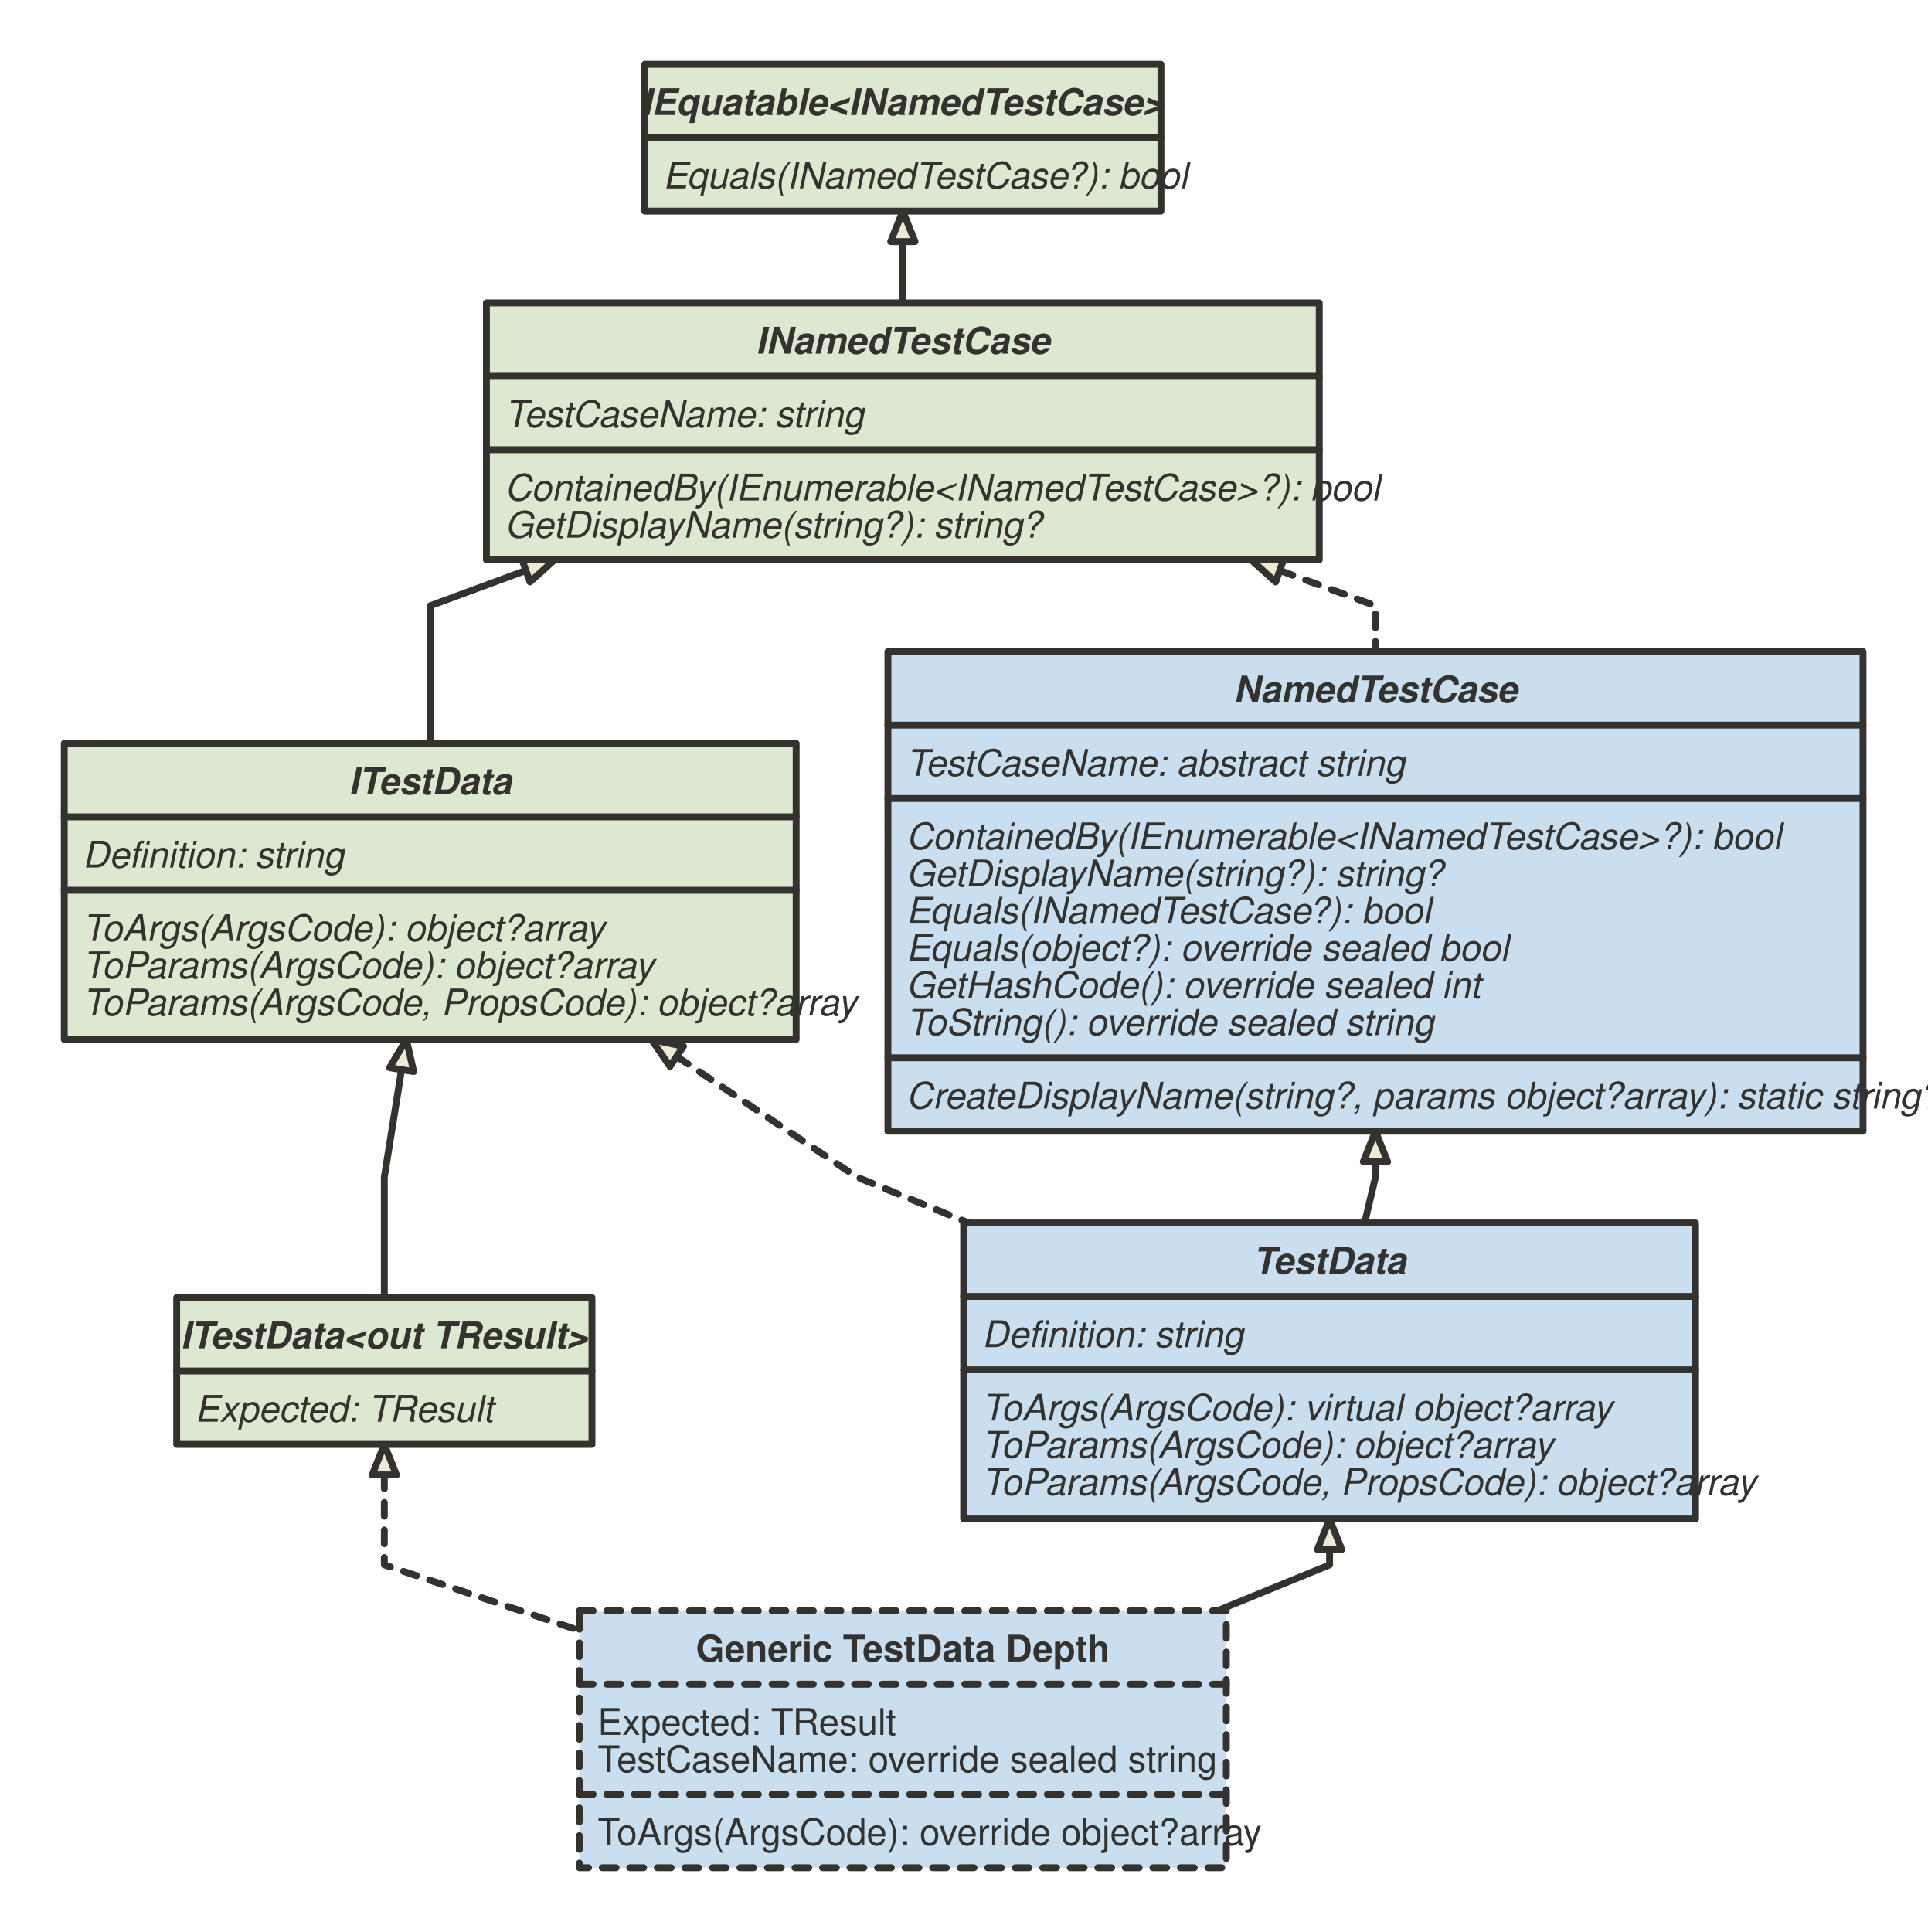
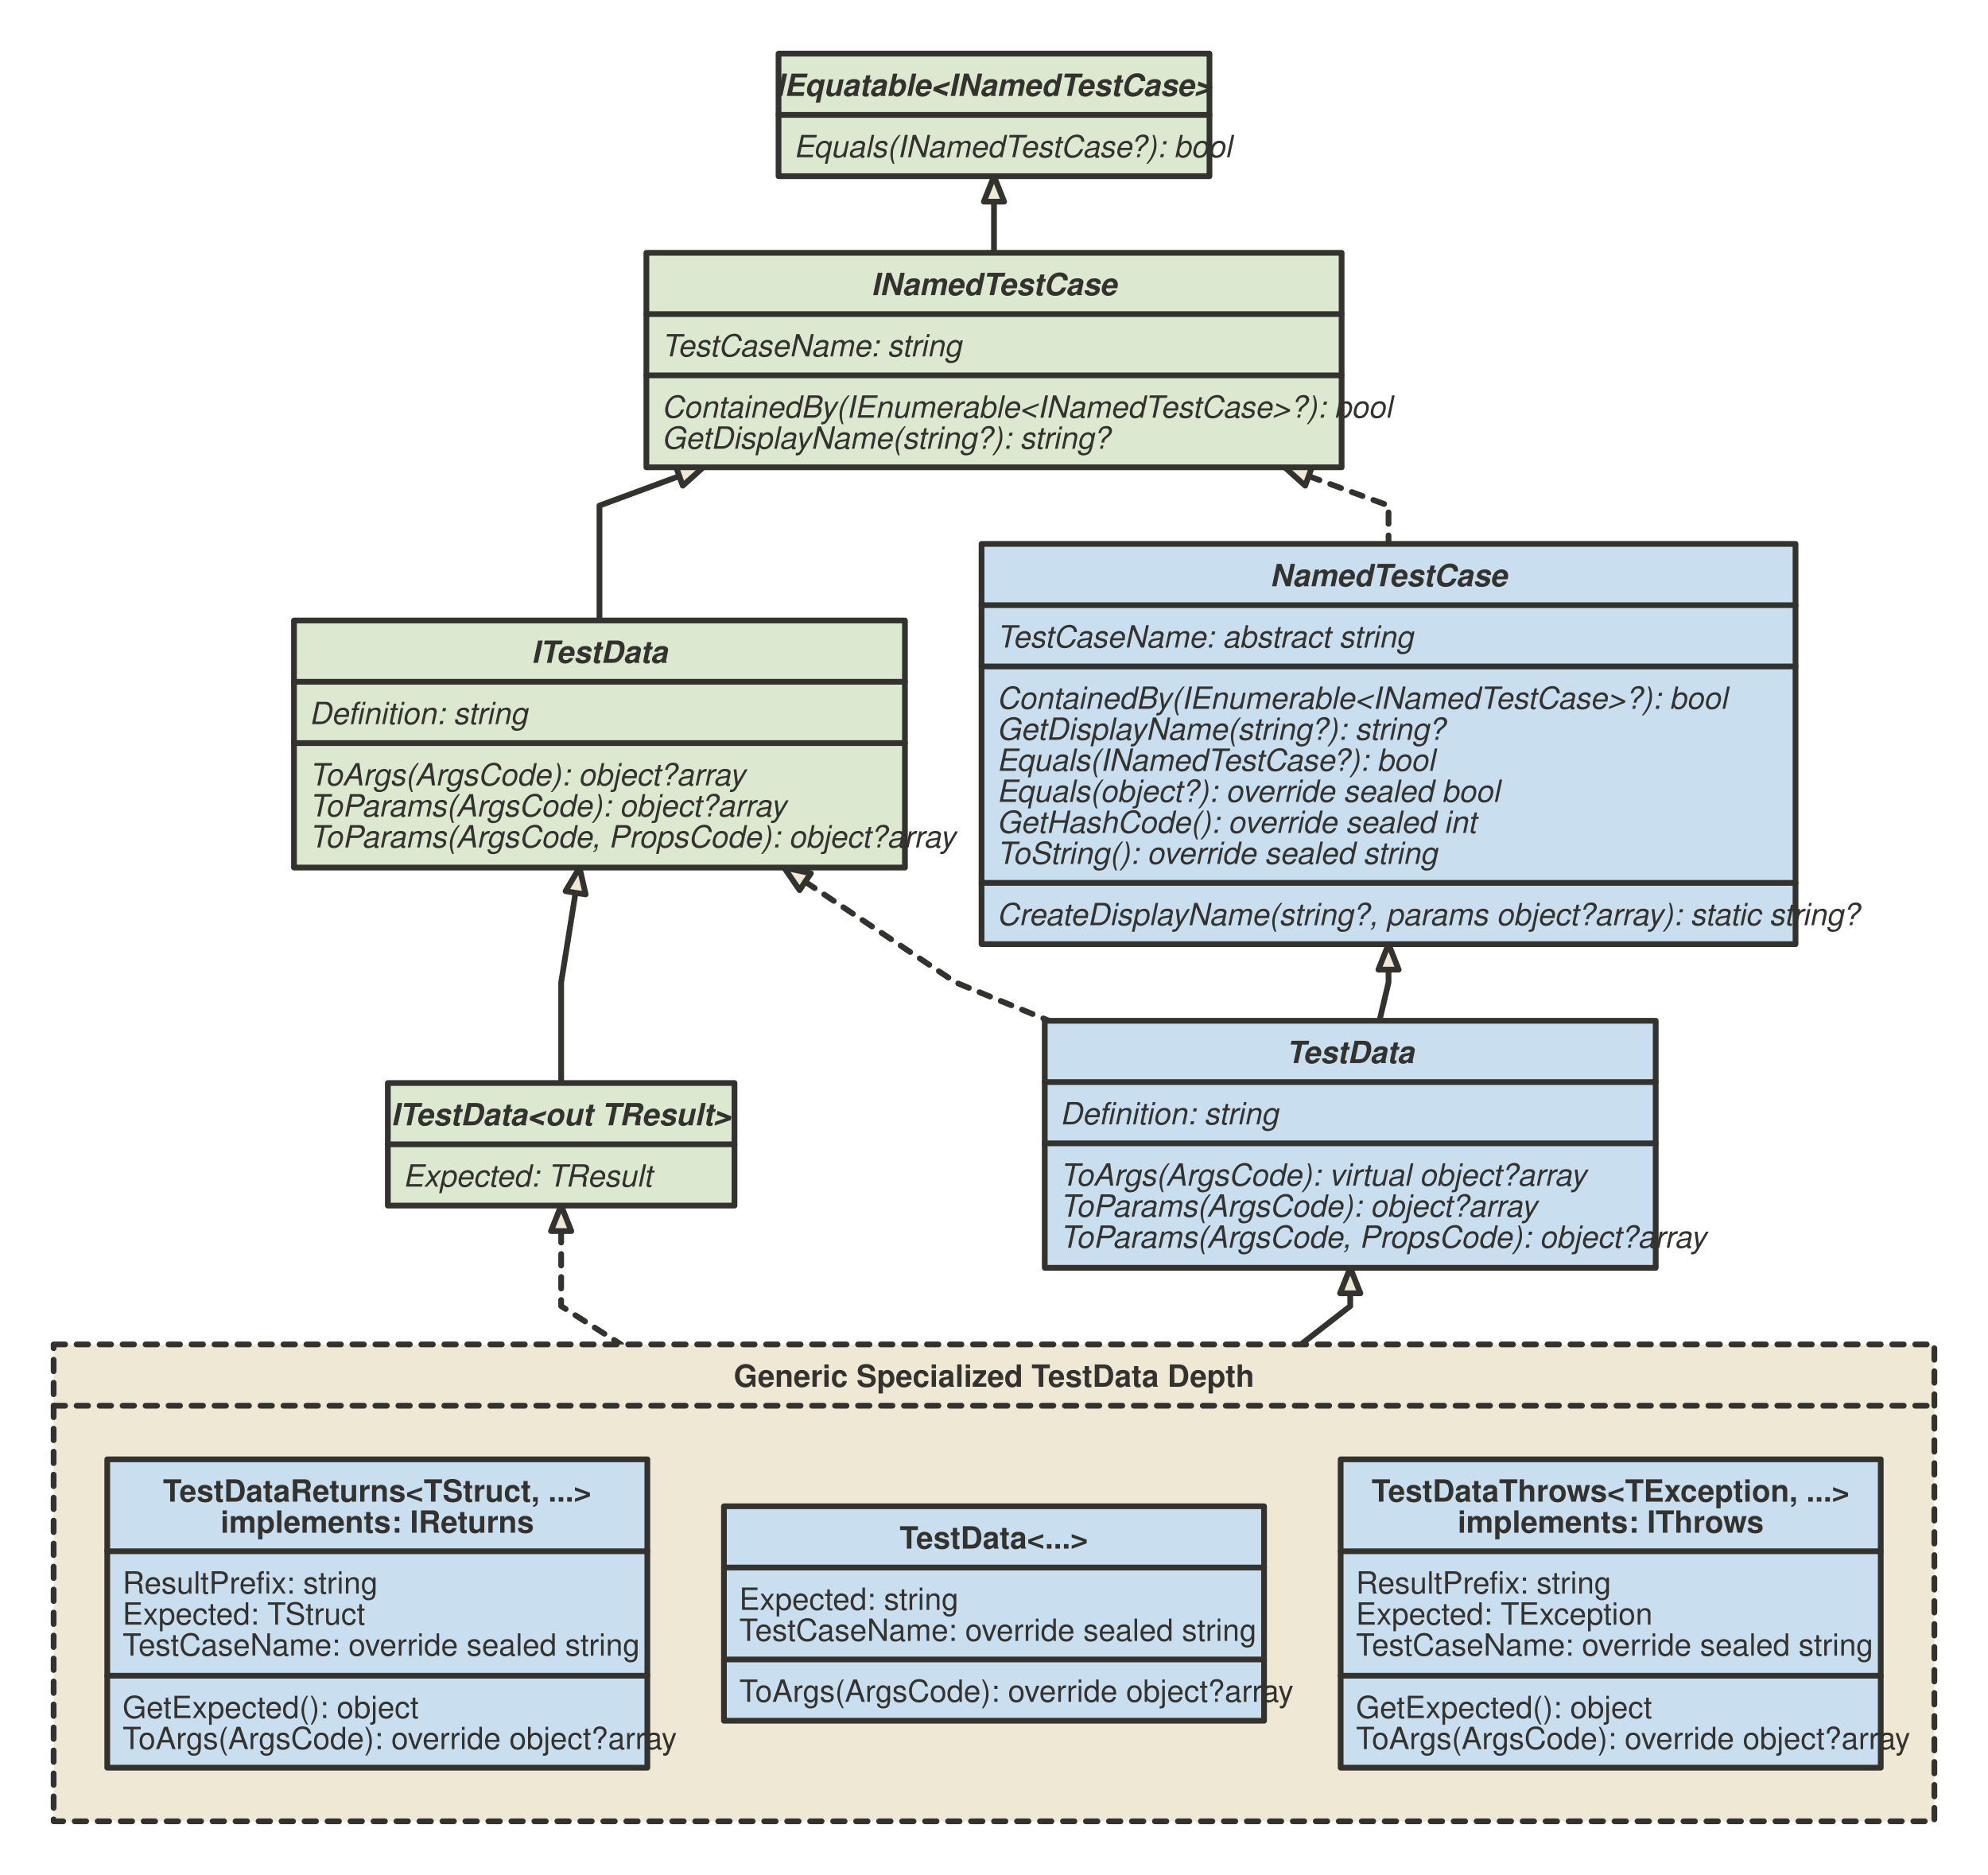
- <svg xmlns="http://www.w3.org/2000/svg" version="1.1" baseProfile="full" width="840.0" height="842.0" viewBox="0 0 840 842">
+ <svg xmlns="http://www.w3.org/2000/svg" version="1.1" baseProfile="full" width="1038.0" height="979.0" viewBox="0 0 1038 979">
  <g stroke-width="1.0" text-align="left" font="12pt Helvetica, Arial, sans-serif" font-size="12pt" font-family="Helvetica" font-weight="normal" font-style="normal">
    <g font-family="Helvetica" font-size="12pt" font-weight="bold" font-style="normal" stroke-width="3.0" stroke-linejoin="round" stroke-linecap="round" stroke="#33322E">
      <g stroke="transparent" fill="transparent">
-         <rect x="0.0" y="0.0" height="842.0" width="840.0" stroke="none" />
+         <rect x="0.0" y="0.0" height="979.0" width="1038.0" stroke="none" />
      </g>
      <g transform="translate(8, 8)" fill="#33322E">
        <g transform="translate(20, 20)" fill="#eee8d5" font-family="Helvetica" font-size="12pt" font-weight="normal" font-style="normal">
-           <path d="M365.5 77.3 L365.5 84 L365.5 104 L365.5 104.0 " fill="none" />
-           <path d="M370.8 77.3 L365.5 77.3 L360.2 77.3 L365.5 64.0 Z" />
-           <path d="M201.2 220.6 L159.5 236 L159.5 296 L159.5 296.0 " fill="none" />
-           <path d="M203.0 225.6 L201.2 220.6 L199.4 215.6 L213.7 216.0 Z" />
-           <path d="M147.0 438.2 L139.5 485 L139.5 537.5 L139.5 537.5 " fill="none" />
-           <path d="M152.3 439.0 L147.0 438.2 L141.8 437.3 L149.1 425.0 Z" />
+           <path d="M491.0 77.3 L491 84 L491 104 L491.0 104.0 " fill="none" />
+           <path d="M496.3 77.3 L491.0 77.3 L485.7 77.3 L491.0 64.0 Z" />
+           <path d="M326.7 220.6 L285 236 L285 296 L285.0 296.0 " fill="none" />
+           <path d="M328.5 225.6 L326.7 220.6 L324.9 215.6 L339.2 216.0 Z" />
+           <path d="M272.5 438.2 L265 485 L265 537.5 L265.0 537.5 " fill="none" />
+           <path d="M277.8 439.0 L272.5 438.2 L267.3 437.3 L274.6 425.0 Z" />
          <g stroke-dasharray="6 6">
-             <path d="M139.5 614.8 L139.5 654 L224.5 682.584 L224.5 682.6 " fill="none" />
-           </g>
-           <path d="M144.8 614.8 L139.5 614.8 L134.2 614.8 L139.5 601.5 Z" />
+             <path d="M265.0 614.8 L265 654 L296.28 674 L296.3 674.0 " fill="none" />
+           </g>
+           <path d="M270.3 614.8 L265.0 614.8 L259.7 614.8 L265.0 601.5 Z" />
          <g stroke-dasharray="6 6">
-             <path d="M529.8 220.6 L571.5 236 L571.5 256 L571.5 256.0 " fill="none" />
-           </g>
-           <path d="M531.6 215.6 L529.8 220.6 L528.0 225.6 L517.3 216.0 Z" />
-           <path d="M571.5 478.3 L571.5 485 L566.766 505 L566.8 505.0 " fill="none" />
-           <path d="M576.8 478.3 L571.5 478.3 L566.2 478.3 L571.5 465.0 Z" />
+             <path d="M655.3 220.6 L697 236 L697 256 L697.0 256.0 " fill="none" />
+           </g>
+           <path d="M657.1 215.6 L655.3 220.6 L653.5 225.6 L642.8 216.0 Z" />
+           <path d="M697.0 478.3 L697 485 L692.266 505 L692.3 505.0 " fill="none" />
+           <path d="M702.3 478.3 L697.0 478.3 L691.7 478.3 L697.0 465.0 Z" />
          <g stroke-dasharray="6 6">
-             <path d="M266.9 432.4 L345.5 485 L394.257 505 L394.3 505.0 " fill="none" />
-           </g>
-           <path d="M269.9 428.0 L266.9 432.4 L264.0 436.8 L255.9 425.0 Z" />
-           <path d="M551.5 647.3 L551.5 654 L502.553 674 L502.6 674.0 " fill="none" />
-           <path d="M556.8 647.3 L551.5 647.3 L546.2 647.3 L551.5 634.0 Z" />
+             <path d="M392.4 432.4 L471 485 L519.757 505 L519.8 505.0 " fill="none" />
+           </g>
+           <path d="M395.4 428.0 L392.4 432.4 L389.5 436.8 L381.4 425.0 Z" />
+           <path d="M677.0 647.3 L677 654 L651.256 674 L651.3 674.0 " fill="none" />
+           <path d="M682.3 647.3 L677.0 647.3 L671.7 647.3 L677.0 634.0 Z" />
          <g data-name="IEquatable&lt;INamedTestCase&gt;">
            <g fill="#DCE8CF" stroke="#33322E" data-name="IEquatable&lt;INamedTestCase&gt;">
-               <rect x="253.0" y="0.0" height="64.0" width="225.0" data-name="IEquatable&lt;INamedTestCase&gt;" />
-               <path d="M253.0 32.0 L478.0 32.0" fill="none" data-name="IEquatable&lt;INamedTestCase&gt;" />
-             </g>
-             <g transform="translate(253, 0)" font-family="Helvetica" font-size="12pt" font-weight="bold" font-style="italic" data-name="IEquatable&lt;INamedTestCase&gt;" data-compartment="0">
+               <rect x="378.5" y="0.0" height="64.0" width="225.0" data-name="IEquatable&lt;INamedTestCase&gt;" />
+               <path d="M378.5 32.0 L603.5 32.0" fill="none" data-name="IEquatable&lt;INamedTestCase&gt;" />
+             </g>
+             <g transform="translate(378.5, 0)" font-family="Helvetica" font-size="12pt" font-weight="bold" font-style="italic" data-name="IEquatable&lt;INamedTestCase&gt;" data-compartment="0">
              <g transform="translate(8, 8)" fill="#33322E" text-align="center" data-name="IEquatable&lt;INamedTestCase&gt;" data-compartment="0">
                <text x="104.5" y="14.1" stroke="none" text-anchor="middle" data-name="IEquatable&lt;INamedTestCase&gt;" data-compartment="0">IEquatable&lt;INamedTestCase&gt;</text>
              </g>
            </g>
-             <g transform="translate(253, 32)" font-family="Helvetica" font-size="12pt" font-weight="normal" font-style="italic" data-name="IEquatable&lt;INamedTestCase&gt;" data-compartment="1">
+             <g transform="translate(378.5, 32)" font-family="Helvetica" font-size="12pt" font-weight="normal" font-style="italic" data-name="IEquatable&lt;INamedTestCase&gt;" data-compartment="1">
              <g transform="translate(8, 8)" fill="#33322E" text-align="left" data-name="IEquatable&lt;INamedTestCase&gt;" data-compartment="1">
                <text x="0.0" y="14.1" stroke="none" data-name="IEquatable&lt;INamedTestCase&gt;" data-compartment="1">Equals(INamedTestCase?): bool</text>
              </g>
            </g>
          </g>
          <g data-name="INamedTestCase">
            <g fill="#DCE8CF" stroke="#33322E" data-name="INamedTestCase">
-               <rect x="184.0" y="104.0" height="112.0" width="363.0" data-name="INamedTestCase" />
-               <path d="M184.0 136.0 L547.0 136.0" fill="none" data-name="INamedTestCase" />
-               <path d="M184.0 168.0 L547.0 168.0" fill="none" data-name="INamedTestCase" />
-             </g>
-             <g transform="translate(184, 104)" font-family="Helvetica" font-size="12pt" font-weight="bold" font-style="italic" data-name="INamedTestCase" data-compartment="0">
+               <rect x="309.5" y="104.0" height="112.0" width="363.0" data-name="INamedTestCase" />
+               <path d="M309.5 136.0 L672.5 136.0" fill="none" data-name="INamedTestCase" />
+               <path d="M309.5 168.0 L672.5 168.0" fill="none" data-name="INamedTestCase" />
+             </g>
+             <g transform="translate(309.5, 104)" font-family="Helvetica" font-size="12pt" font-weight="bold" font-style="italic" data-name="INamedTestCase" data-compartment="0">
              <g transform="translate(8, 8)" fill="#33322E" text-align="center" data-name="INamedTestCase" data-compartment="0">
                <text x="173.5" y="14.1" stroke="none" text-anchor="middle" data-name="INamedTestCase" data-compartment="0">INamedTestCase</text>
              </g>
            </g>
-             <g transform="translate(184, 136)" font-family="Helvetica" font-size="12pt" font-weight="normal" font-style="italic" data-name="INamedTestCase" data-compartment="1">
+             <g transform="translate(309.5, 136)" font-family="Helvetica" font-size="12pt" font-weight="normal" font-style="italic" data-name="INamedTestCase" data-compartment="1">
              <g transform="translate(8, 8)" fill="#33322E" text-align="left" data-name="INamedTestCase" data-compartment="1">
                <text x="0.0" y="14.1" stroke="none" data-name="INamedTestCase" data-compartment="1">TestCaseName: string</text>
              </g>
            </g>
-             <g transform="translate(184, 168)" font-family="Helvetica" font-size="12pt" font-weight="normal" font-style="italic" data-name="INamedTestCase" data-compartment="2">
+             <g transform="translate(309.5, 168)" font-family="Helvetica" font-size="12pt" font-weight="normal" font-style="italic" data-name="INamedTestCase" data-compartment="2">
              <g transform="translate(8, 8)" fill="#33322E" text-align="left" data-name="INamedTestCase" data-compartment="2">
                <text x="0.0" y="14.1" stroke="none" data-name="INamedTestCase" data-compartment="2">ContainedBy(IEnumerable&lt;INamedTestCase&gt;?): bool</text>
                <text x="0.0" y="30.3" stroke="none" data-name="INamedTestCase" data-compartment="2">GetDisplayName(string?): string?</text>
              </g>
            </g>
          </g>
          <g data-name="ITestData">
            <g fill="#DCE8CF" stroke="#33322E" data-name="ITestData">
-               <rect x="0.0" y="296.0" height="129.0" width="319.0" data-name="ITestData" />
-               <path d="M0.0 328.0 L319.0 328.0" fill="none" data-name="ITestData" />
-               <path d="M0.0 360.0 L319.0 360.0" fill="none" data-name="ITestData" />
-             </g>
-             <g transform="translate(0, 296)" font-family="Helvetica" font-size="12pt" font-weight="bold" font-style="italic" data-name="ITestData" data-compartment="0">
+               <rect x="125.5" y="296.0" height="129.0" width="319.0" data-name="ITestData" />
+               <path d="M125.5 328.0 L444.5 328.0" fill="none" data-name="ITestData" />
+               <path d="M125.5 360.0 L444.5 360.0" fill="none" data-name="ITestData" />
+             </g>
+             <g transform="translate(125.5, 296)" font-family="Helvetica" font-size="12pt" font-weight="bold" font-style="italic" data-name="ITestData" data-compartment="0">
              <g transform="translate(8, 8)" fill="#33322E" text-align="center" data-name="ITestData" data-compartment="0">
                <text x="151.5" y="14.1" stroke="none" text-anchor="middle" data-name="ITestData" data-compartment="0">ITestData</text>
              </g>
            </g>
-             <g transform="translate(0, 328)" font-family="Helvetica" font-size="12pt" font-weight="normal" font-style="italic" data-name="ITestData" data-compartment="1">
+             <g transform="translate(125.5, 328)" font-family="Helvetica" font-size="12pt" font-weight="normal" font-style="italic" data-name="ITestData" data-compartment="1">
              <g transform="translate(8, 8)" fill="#33322E" text-align="left" data-name="ITestData" data-compartment="1">
                <text x="0.0" y="14.1" stroke="none" data-name="ITestData" data-compartment="1">Definition: string</text>
              </g>
            </g>
-             <g transform="translate(0, 360)" font-family="Helvetica" font-size="12pt" font-weight="normal" font-style="italic" data-name="ITestData" data-compartment="2">
+             <g transform="translate(125.5, 360)" font-family="Helvetica" font-size="12pt" font-weight="normal" font-style="italic" data-name="ITestData" data-compartment="2">
              <g transform="translate(8, 8)" fill="#33322E" text-align="left" data-name="ITestData" data-compartment="2">
                <text x="0.0" y="14.1" stroke="none" data-name="ITestData" data-compartment="2">ToArgs(ArgsCode): object?array</text>
                <text x="0.0" y="30.3" stroke="none" data-name="ITestData" data-compartment="2">ToParams(ArgsCode): object?array</text>
                <text x="0.0" y="46.5" stroke="none" data-name="ITestData" data-compartment="2">ToParams(ArgsCode, PropsCode): object?array</text>
              </g>
            </g>
          </g>
          <g data-name="ITestData&lt;out TResult&gt;">
            <g fill="#DCE8CF" stroke="#33322E" data-name="ITestData&lt;out TResult&gt;">
-               <rect x="49.0" y="537.5" height="64.0" width="181.0" data-name="ITestData&lt;out TResult&gt;" />
-               <path d="M49.0 569.5 L230.0 569.5" fill="none" data-name="ITestData&lt;out TResult&gt;" />
-             </g>
-             <g transform="translate(49, 537.5)" font-family="Helvetica" font-size="12pt" font-weight="bold" font-style="italic" data-name="ITestData&lt;out TResult&gt;" data-compartment="0">
+               <rect x="174.5" y="537.5" height="64.0" width="181.0" data-name="ITestData&lt;out TResult&gt;" />
+               <path d="M174.5 569.5 L355.5 569.5" fill="none" data-name="ITestData&lt;out TResult&gt;" />
+             </g>
+             <g transform="translate(174.5, 537.5)" font-family="Helvetica" font-size="12pt" font-weight="bold" font-style="italic" data-name="ITestData&lt;out TResult&gt;" data-compartment="0">
              <g transform="translate(8, 8)" fill="#33322E" text-align="center" data-name="ITestData&lt;out TResult&gt;" data-compartment="0">
                <text x="82.5" y="14.1" stroke="none" text-anchor="middle" data-name="ITestData&lt;out TResult&gt;" data-compartment="0">ITestData&lt;out TResult&gt;</text>
              </g>
            </g>
-             <g transform="translate(49, 569.5)" font-family="Helvetica" font-size="12pt" font-weight="normal" font-style="italic" data-name="ITestData&lt;out TResult&gt;" data-compartment="1">
+             <g transform="translate(174.5, 569.5)" font-family="Helvetica" font-size="12pt" font-weight="normal" font-style="italic" data-name="ITestData&lt;out TResult&gt;" data-compartment="1">
              <g transform="translate(8, 8)" fill="#33322E" text-align="left" data-name="ITestData&lt;out TResult&gt;" data-compartment="1">
                <text x="0.0" y="14.1" stroke="none" data-name="ITestData&lt;out TResult&gt;" data-compartment="1">Expected: TResult</text>
              </g>
            </g>
          </g>
          <g data-name="NamedTestCase">
            <g fill="#C9DEEF" stroke="#33322E" data-name="NamedTestCase">
-               <rect x="359.0" y="256.0" height="209.0" width="425.0" data-name="NamedTestCase" />
-               <path d="M359.0 288.0 L784.0 288.0" fill="none" data-name="NamedTestCase" />
-               <path d="M359.0 320.0 L784.0 320.0" fill="none" data-name="NamedTestCase" />
-               <path d="M359.0 433.0 L784.0 433.0" fill="none" data-name="NamedTestCase" />
-             </g>
-             <g transform="translate(359, 256)" font-family="Helvetica" font-size="12pt" font-weight="bold" font-style="italic" data-name="NamedTestCase" data-compartment="0">
+               <rect x="484.5" y="256.0" height="209.0" width="425.0" data-name="NamedTestCase" />
+               <path d="M484.5 288.0 L909.5 288.0" fill="none" data-name="NamedTestCase" />
+               <path d="M484.5 320.0 L909.5 320.0" fill="none" data-name="NamedTestCase" />
+               <path d="M484.5 433.0 L909.5 433.0" fill="none" data-name="NamedTestCase" />
+             </g>
+             <g transform="translate(484.5, 256)" font-family="Helvetica" font-size="12pt" font-weight="bold" font-style="italic" data-name="NamedTestCase" data-compartment="0">
              <g transform="translate(8, 8)" fill="#33322E" text-align="center" data-name="NamedTestCase" data-compartment="0">
                <text x="204.5" y="14.1" stroke="none" text-anchor="middle" data-name="NamedTestCase" data-compartment="0">NamedTestCase</text>
              </g>
            </g>
-             <g transform="translate(359, 288)" font-family="Helvetica" font-size="12pt" font-weight="normal" font-style="italic" data-name="NamedTestCase" data-compartment="1">
+             <g transform="translate(484.5, 288)" font-family="Helvetica" font-size="12pt" font-weight="normal" font-style="italic" data-name="NamedTestCase" data-compartment="1">
              <g transform="translate(8, 8)" fill="#33322E" text-align="left" data-name="NamedTestCase" data-compartment="1">
                <text x="0.0" y="14.1" stroke="none" data-name="NamedTestCase" data-compartment="1">TestCaseName: abstract string</text>
              </g>
            </g>
-             <g transform="translate(359, 320)" font-family="Helvetica" font-size="12pt" font-weight="normal" font-style="italic" data-name="NamedTestCase" data-compartment="2">
+             <g transform="translate(484.5, 320)" font-family="Helvetica" font-size="12pt" font-weight="normal" font-style="italic" data-name="NamedTestCase" data-compartment="2">
              <g transform="translate(8, 8)" fill="#33322E" text-align="left" data-name="NamedTestCase" data-compartment="2">
                <text x="0.0" y="14.1" stroke="none" data-name="NamedTestCase" data-compartment="2">ContainedBy(IEnumerable&lt;INamedTestCase&gt;?): bool</text>
                <text x="0.0" y="30.3" stroke="none" data-name="NamedTestCase" data-compartment="2">GetDisplayName(string?): string?</text>
                <text x="0.0" y="46.5" stroke="none" data-name="NamedTestCase" data-compartment="2">Equals(INamedTestCase?): bool</text>
                <text x="0.0" y="62.7" stroke="none" data-name="NamedTestCase" data-compartment="2">Equals(object?): override sealed bool</text>
                <text x="0.0" y="78.9" stroke="none" data-name="NamedTestCase" data-compartment="2">GetHashCode(): override sealed int</text>
                <text x="0.0" y="95.1" stroke="none" data-name="NamedTestCase" data-compartment="2">ToString(): override sealed string</text>
              </g>
            </g>
-             <g transform="translate(359, 433)" font-family="Helvetica" font-size="12pt" font-weight="normal" font-style="italic" data-name="NamedTestCase" data-compartment="3">
+             <g transform="translate(484.5, 433)" font-family="Helvetica" font-size="12pt" font-weight="normal" font-style="italic" data-name="NamedTestCase" data-compartment="3">
              <g transform="translate(8, 8)" fill="#33322E" text-align="left" data-name="NamedTestCase" data-compartment="3">
                <text x="0.0" y="14.1" stroke="none" data-name="NamedTestCase" data-compartment="3">CreateDisplayName(string?, params object?array): static string?</text>
              </g>
            </g>
          </g>
          <g data-name="TestData">
            <g fill="#C9DEEF" stroke="#33322E" data-name="TestData">
-               <rect x="392.0" y="505.0" height="129.0" width="319.0" data-name="TestData" />
-               <path d="M392.0 537.0 L711.0 537.0" fill="none" data-name="TestData" />
-               <path d="M392.0 569.0 L711.0 569.0" fill="none" data-name="TestData" />
-             </g>
-             <g transform="translate(392, 505)" font-family="Helvetica" font-size="12pt" font-weight="bold" font-style="italic" data-name="TestData" data-compartment="0">
+               <rect x="517.5" y="505.0" height="129.0" width="319.0" data-name="TestData" />
+               <path d="M517.5 537.0 L836.5 537.0" fill="none" data-name="TestData" />
+               <path d="M517.5 569.0 L836.5 569.0" fill="none" data-name="TestData" />
+             </g>
+             <g transform="translate(517.5, 505)" font-family="Helvetica" font-size="12pt" font-weight="bold" font-style="italic" data-name="TestData" data-compartment="0">
              <g transform="translate(8, 8)" fill="#33322E" text-align="center" data-name="TestData" data-compartment="0">
                <text x="151.5" y="14.1" stroke="none" text-anchor="middle" data-name="TestData" data-compartment="0">TestData</text>
              </g>
            </g>
-             <g transform="translate(392, 537)" font-family="Helvetica" font-size="12pt" font-weight="normal" font-style="italic" data-name="TestData" data-compartment="1">
+             <g transform="translate(517.5, 537)" font-family="Helvetica" font-size="12pt" font-weight="normal" font-style="italic" data-name="TestData" data-compartment="1">
              <g transform="translate(8, 8)" fill="#33322E" text-align="left" data-name="TestData" data-compartment="1">
                <text x="0.0" y="14.1" stroke="none" data-name="TestData" data-compartment="1">Definition: string</text>
              </g>
            </g>
-             <g transform="translate(392, 569)" font-family="Helvetica" font-size="12pt" font-weight="normal" font-style="italic" data-name="TestData" data-compartment="2">
+             <g transform="translate(517.5, 569)" font-family="Helvetica" font-size="12pt" font-weight="normal" font-style="italic" data-name="TestData" data-compartment="2">
              <g transform="translate(8, 8)" fill="#33322E" text-align="left" data-name="TestData" data-compartment="2">
                <text x="0.0" y="14.1" stroke="none" data-name="TestData" data-compartment="2">ToArgs(ArgsCode): virtual object?array</text>
                <text x="0.0" y="30.3" stroke="none" data-name="TestData" data-compartment="2">ToParams(ArgsCode): object?array</text>
                <text x="0.0" y="46.5" stroke="none" data-name="TestData" data-compartment="2">ToParams(ArgsCode, PropsCode): object?array</text>
              </g>
            </g>
          </g>
-           <g data-name="Generic TestData Depth">
-             <g fill="#C9DEEF" stroke="#33322E" stroke-dasharray="6 6" data-name="Generic TestData Depth">
-               <rect x="224.5" y="674.0" height="112.0" width="282.0" data-name="Generic TestData Depth" />
-               <path d="M224.5 706.0 L506.5 706.0" fill="none" data-name="Generic TestData Depth" />
-               <path d="M224.5 754.0 L506.5 754.0" fill="none" data-name="Generic TestData Depth" />
-             </g>
-             <g transform="translate(224.5, 674)" font-family="Helvetica" font-size="12pt" font-weight="bold" font-style="normal" data-name="Generic TestData Depth" data-compartment="0">
-               <g transform="translate(8, 8)" fill="#33322E" text-align="center" data-name="Generic TestData Depth" data-compartment="0">
-                 <text x="133.0" y="14.1" stroke="none" text-anchor="middle" data-name="Generic TestData Depth" data-compartment="0">Generic TestData Depth</text>
-               </g>
-             </g>
-             <g transform="translate(224.5, 706)" font-family="Helvetica" font-size="12pt" font-weight="normal" font-style="normal" data-name="Generic TestData Depth" data-compartment="1">
-               <g transform="translate(8, 8)" fill="#33322E" text-align="left" data-name="Generic TestData Depth" data-compartment="1">
-                 <text x="0.0" y="14.1" stroke="none" data-name="Generic TestData Depth" data-compartment="1">Expected: TResult</text>
-                 <text x="0.0" y="30.3" stroke="none" data-name="Generic TestData Depth" data-compartment="1">TestCaseName: override sealed string</text>
-               </g>
-             </g>
-             <g transform="translate(224.5, 754)" font-family="Helvetica" font-size="12pt" font-weight="normal" font-style="normal" data-name="Generic TestData Depth" data-compartment="2">
-               <g transform="translate(8, 8)" fill="#33322E" text-align="left" data-name="Generic TestData Depth" data-compartment="2">
-                 <text x="0.0" y="14.1" stroke="none" data-name="Generic TestData Depth" data-compartment="2">ToArgs(ArgsCode): override object?array</text>
+           <g data-name="Generic Specialized TestData Depth">
+             <g fill="#eee8d5" stroke="#33322E" stroke-dasharray="6 6" data-name="Generic Specialized TestData Depth">
+               <rect x="0.0" y="674.0" height="249.0" width="982.0" data-name="Generic Specialized TestData Depth" />
+               <path d="M0.0 706.0 L982.0 706.0" fill="none" data-name="Generic Specialized TestData Depth" />
+             </g>
+             <g transform="translate(0, 674)" font-family="Helvetica" font-size="12pt" font-weight="bold" font-style="normal" data-name="Generic Specialized TestData Depth" data-compartment="0">
+               <g transform="translate(8, 8)" fill="#33322E" text-align="center" data-name="Generic Specialized TestData Depth" data-compartment="0">
+                 <text x="483.0" y="14.1" stroke="none" text-anchor="middle" data-name="Generic Specialized TestData Depth" data-compartment="0">Generic Specialized TestData Depth</text>
+               </g>
+             </g>
+             <g transform="translate(0, 706)" font-family="Helvetica" font-size="12pt" font-weight="normal" font-style="normal" data-name="Generic Specialized TestData Depth" data-compartment="1">
+               <g transform="translate(8, 8)" fill="#33322E" data-name="Generic Specialized TestData Depth" data-compartment="1">
+                 <g transform="translate(20, 20)" data-name="Generic Specialized TestData Depth" data-compartment="1">
+                   <g data-name="TestDataReturns&lt;TStruct, ...&gt;">
+                     <g fill="#C9DEEF" stroke="#33322E" data-name="TestDataReturns&lt;TStruct, ...&gt;">
+                       <rect x="0.0" y="0.0" height="161.0" width="282.0" data-name="TestDataReturns&lt;TStruct, ...&gt;" />
+                       <path d="M0.0 48.0 L282.0 48.0" fill="none" data-name="TestDataReturns&lt;TStruct, ...&gt;" />
+                       <path d="M0.0 113.0 L282.0 113.0" fill="none" data-name="TestDataReturns&lt;TStruct, ...&gt;" />
+                     </g>
+                     <g transform="translate(0, 0)" font-family="Helvetica" font-size="12pt" font-weight="bold" font-style="normal" data-name="TestDataReturns&lt;TStruct, ...&gt;" data-compartment="0">
+                       <g transform="translate(8, 8)" fill="#33322E" text-align="center" data-name="TestDataReturns&lt;TStruct, ...&gt;" data-compartment="0">
+                         <text x="133.0" y="14.1" stroke="none" text-anchor="middle" data-name="TestDataReturns&lt;TStruct, ...&gt;" data-compartment="0">TestDataReturns&lt;TStruct, ...&gt;</text>
+                         <text x="133.0" y="30.3" stroke="none" text-anchor="middle" data-name="TestDataReturns&lt;TStruct, ...&gt;" data-compartment="0">implements: IReturns</text>
+                       </g>
+                     </g>
+                     <g transform="translate(0, 48)" font-family="Helvetica" font-size="12pt" font-weight="normal" font-style="normal" data-name="TestDataReturns&lt;TStruct, ...&gt;" data-compartment="1">
+                       <g transform="translate(8, 8)" fill="#33322E" text-align="left" data-name="TestDataReturns&lt;TStruct, ...&gt;" data-compartment="1">
+                         <text x="0.0" y="14.1" stroke="none" data-name="TestDataReturns&lt;TStruct, ...&gt;" data-compartment="1">ResultPrefix: string</text>
+                         <text x="0.0" y="30.3" stroke="none" data-name="TestDataReturns&lt;TStruct, ...&gt;" data-compartment="1">Expected: TStruct</text>
+                         <text x="0.0" y="46.5" stroke="none" data-name="TestDataReturns&lt;TStruct, ...&gt;" data-compartment="1">TestCaseName: override sealed string</text>
+                       </g>
+                     </g>
+                     <g transform="translate(0, 113)" font-family="Helvetica" font-size="12pt" font-weight="normal" font-style="normal" data-name="TestDataReturns&lt;TStruct, ...&gt;" data-compartment="2">
+                       <g transform="translate(8, 8)" fill="#33322E" text-align="left" data-name="TestDataReturns&lt;TStruct, ...&gt;" data-compartment="2">
+                         <text x="0.0" y="14.1" stroke="none" data-name="TestDataReturns&lt;TStruct, ...&gt;" data-compartment="2">GetExpected(): object</text>
+                         <text x="0.0" y="30.3" stroke="none" data-name="TestDataReturns&lt;TStruct, ...&gt;" data-compartment="2">ToArgs(ArgsCode): override object?array</text>
+                       </g>
+                     </g>
+                   </g>
+                   <g data-name="TestData&lt;...&gt;">
+                     <g fill="#C9DEEF" stroke="#33322E" data-name="TestData&lt;...&gt;">
+                       <rect x="322.0" y="24.5" height="112.0" width="282.0" data-name="TestData&lt;...&gt;" />
+                       <path d="M322.0 56.5 L604.0 56.5" fill="none" data-name="TestData&lt;...&gt;" />
+                       <path d="M322.0 104.5 L604.0 104.5" fill="none" data-name="TestData&lt;...&gt;" />
+                     </g>
+                     <g transform="translate(322, 24.5)" font-family="Helvetica" font-size="12pt" font-weight="bold" font-style="normal" data-name="TestData&lt;...&gt;" data-compartment="0">
+                       <g transform="translate(8, 8)" fill="#33322E" text-align="center" data-name="TestData&lt;...&gt;" data-compartment="0">
+                         <text x="133.0" y="14.1" stroke="none" text-anchor="middle" data-name="TestData&lt;...&gt;" data-compartment="0">TestData&lt;...&gt;</text>
+                       </g>
+                     </g>
+                     <g transform="translate(322, 56.5)" font-family="Helvetica" font-size="12pt" font-weight="normal" font-style="normal" data-name="TestData&lt;...&gt;" data-compartment="1">
+                       <g transform="translate(8, 8)" fill="#33322E" text-align="left" data-name="TestData&lt;...&gt;" data-compartment="1">
+                         <text x="0.0" y="14.1" stroke="none" data-name="TestData&lt;...&gt;" data-compartment="1">Expected: string</text>
+                         <text x="0.0" y="30.3" stroke="none" data-name="TestData&lt;...&gt;" data-compartment="1">TestCaseName: override sealed string</text>
+                       </g>
+                     </g>
+                     <g transform="translate(322, 104.5)" font-family="Helvetica" font-size="12pt" font-weight="normal" font-style="normal" data-name="TestData&lt;...&gt;" data-compartment="2">
+                       <g transform="translate(8, 8)" fill="#33322E" text-align="left" data-name="TestData&lt;...&gt;" data-compartment="2">
+                         <text x="0.0" y="14.1" stroke="none" data-name="TestData&lt;...&gt;" data-compartment="2">ToArgs(ArgsCode): override object?array</text>
+                       </g>
+                     </g>
+                   </g>
+                   <g data-name="TestDataThrows&lt;TException, ...&gt;">
+                     <g fill="#C9DEEF" stroke="#33322E" data-name="TestDataThrows&lt;TException, ...&gt;">
+                       <rect x="644.0" y="0.0" height="161.0" width="282.0" data-name="TestDataThrows&lt;TException, ...&gt;" />
+                       <path d="M644.0 48.0 L926.0 48.0" fill="none" data-name="TestDataThrows&lt;TException, ...&gt;" />
+                       <path d="M644.0 113.0 L926.0 113.0" fill="none" data-name="TestDataThrows&lt;TException, ...&gt;" />
+                     </g>
+                     <g transform="translate(644, 0)" font-family="Helvetica" font-size="12pt" font-weight="bold" font-style="normal" data-name="TestDataThrows&lt;TException, ...&gt;" data-compartment="0">
+                       <g transform="translate(8, 8)" fill="#33322E" text-align="center" data-name="TestDataThrows&lt;TException, ...&gt;" data-compartment="0">
+                         <text x="133.0" y="14.1" stroke="none" text-anchor="middle" data-name="TestDataThrows&lt;TException, ...&gt;" data-compartment="0">TestDataThrows&lt;TException, ...&gt;</text>
+                         <text x="133.0" y="30.3" stroke="none" text-anchor="middle" data-name="TestDataThrows&lt;TException, ...&gt;" data-compartment="0">implements: IThrows</text>
+                       </g>
+                     </g>
+                     <g transform="translate(644, 48)" font-family="Helvetica" font-size="12pt" font-weight="normal" font-style="normal" data-name="TestDataThrows&lt;TException, ...&gt;" data-compartment="1">
+                       <g transform="translate(8, 8)" fill="#33322E" text-align="left" data-name="TestDataThrows&lt;TException, ...&gt;" data-compartment="1">
+                         <text x="0.0" y="14.1" stroke="none" data-name="TestDataThrows&lt;TException, ...&gt;" data-compartment="1">ResultPrefix: string</text>
+                         <text x="0.0" y="30.3" stroke="none" data-name="TestDataThrows&lt;TException, ...&gt;" data-compartment="1">Expected: TException</text>
+                         <text x="0.0" y="46.5" stroke="none" data-name="TestDataThrows&lt;TException, ...&gt;" data-compartment="1">TestCaseName: override sealed string</text>
+                       </g>
+                     </g>
+                     <g transform="translate(644, 113)" font-family="Helvetica" font-size="12pt" font-weight="normal" font-style="normal" data-name="TestDataThrows&lt;TException, ...&gt;" data-compartment="2">
+                       <g transform="translate(8, 8)" fill="#33322E" text-align="left" data-name="TestDataThrows&lt;TException, ...&gt;" data-compartment="2">
+                         <text x="0.0" y="14.1" stroke="none" data-name="TestDataThrows&lt;TException, ...&gt;" data-compartment="2">GetExpected(): object</text>
+                         <text x="0.0" y="30.3" stroke="none" data-name="TestDataThrows&lt;TException, ...&gt;" data-compartment="2">ToArgs(ArgsCode): override object?array</text>
+                       </g>
+                     </g>
+                   </g>
+                 </g>
              </g>
            </g>
          </g>
        </g>
      </g>
    </g>
  </g>
</svg>
